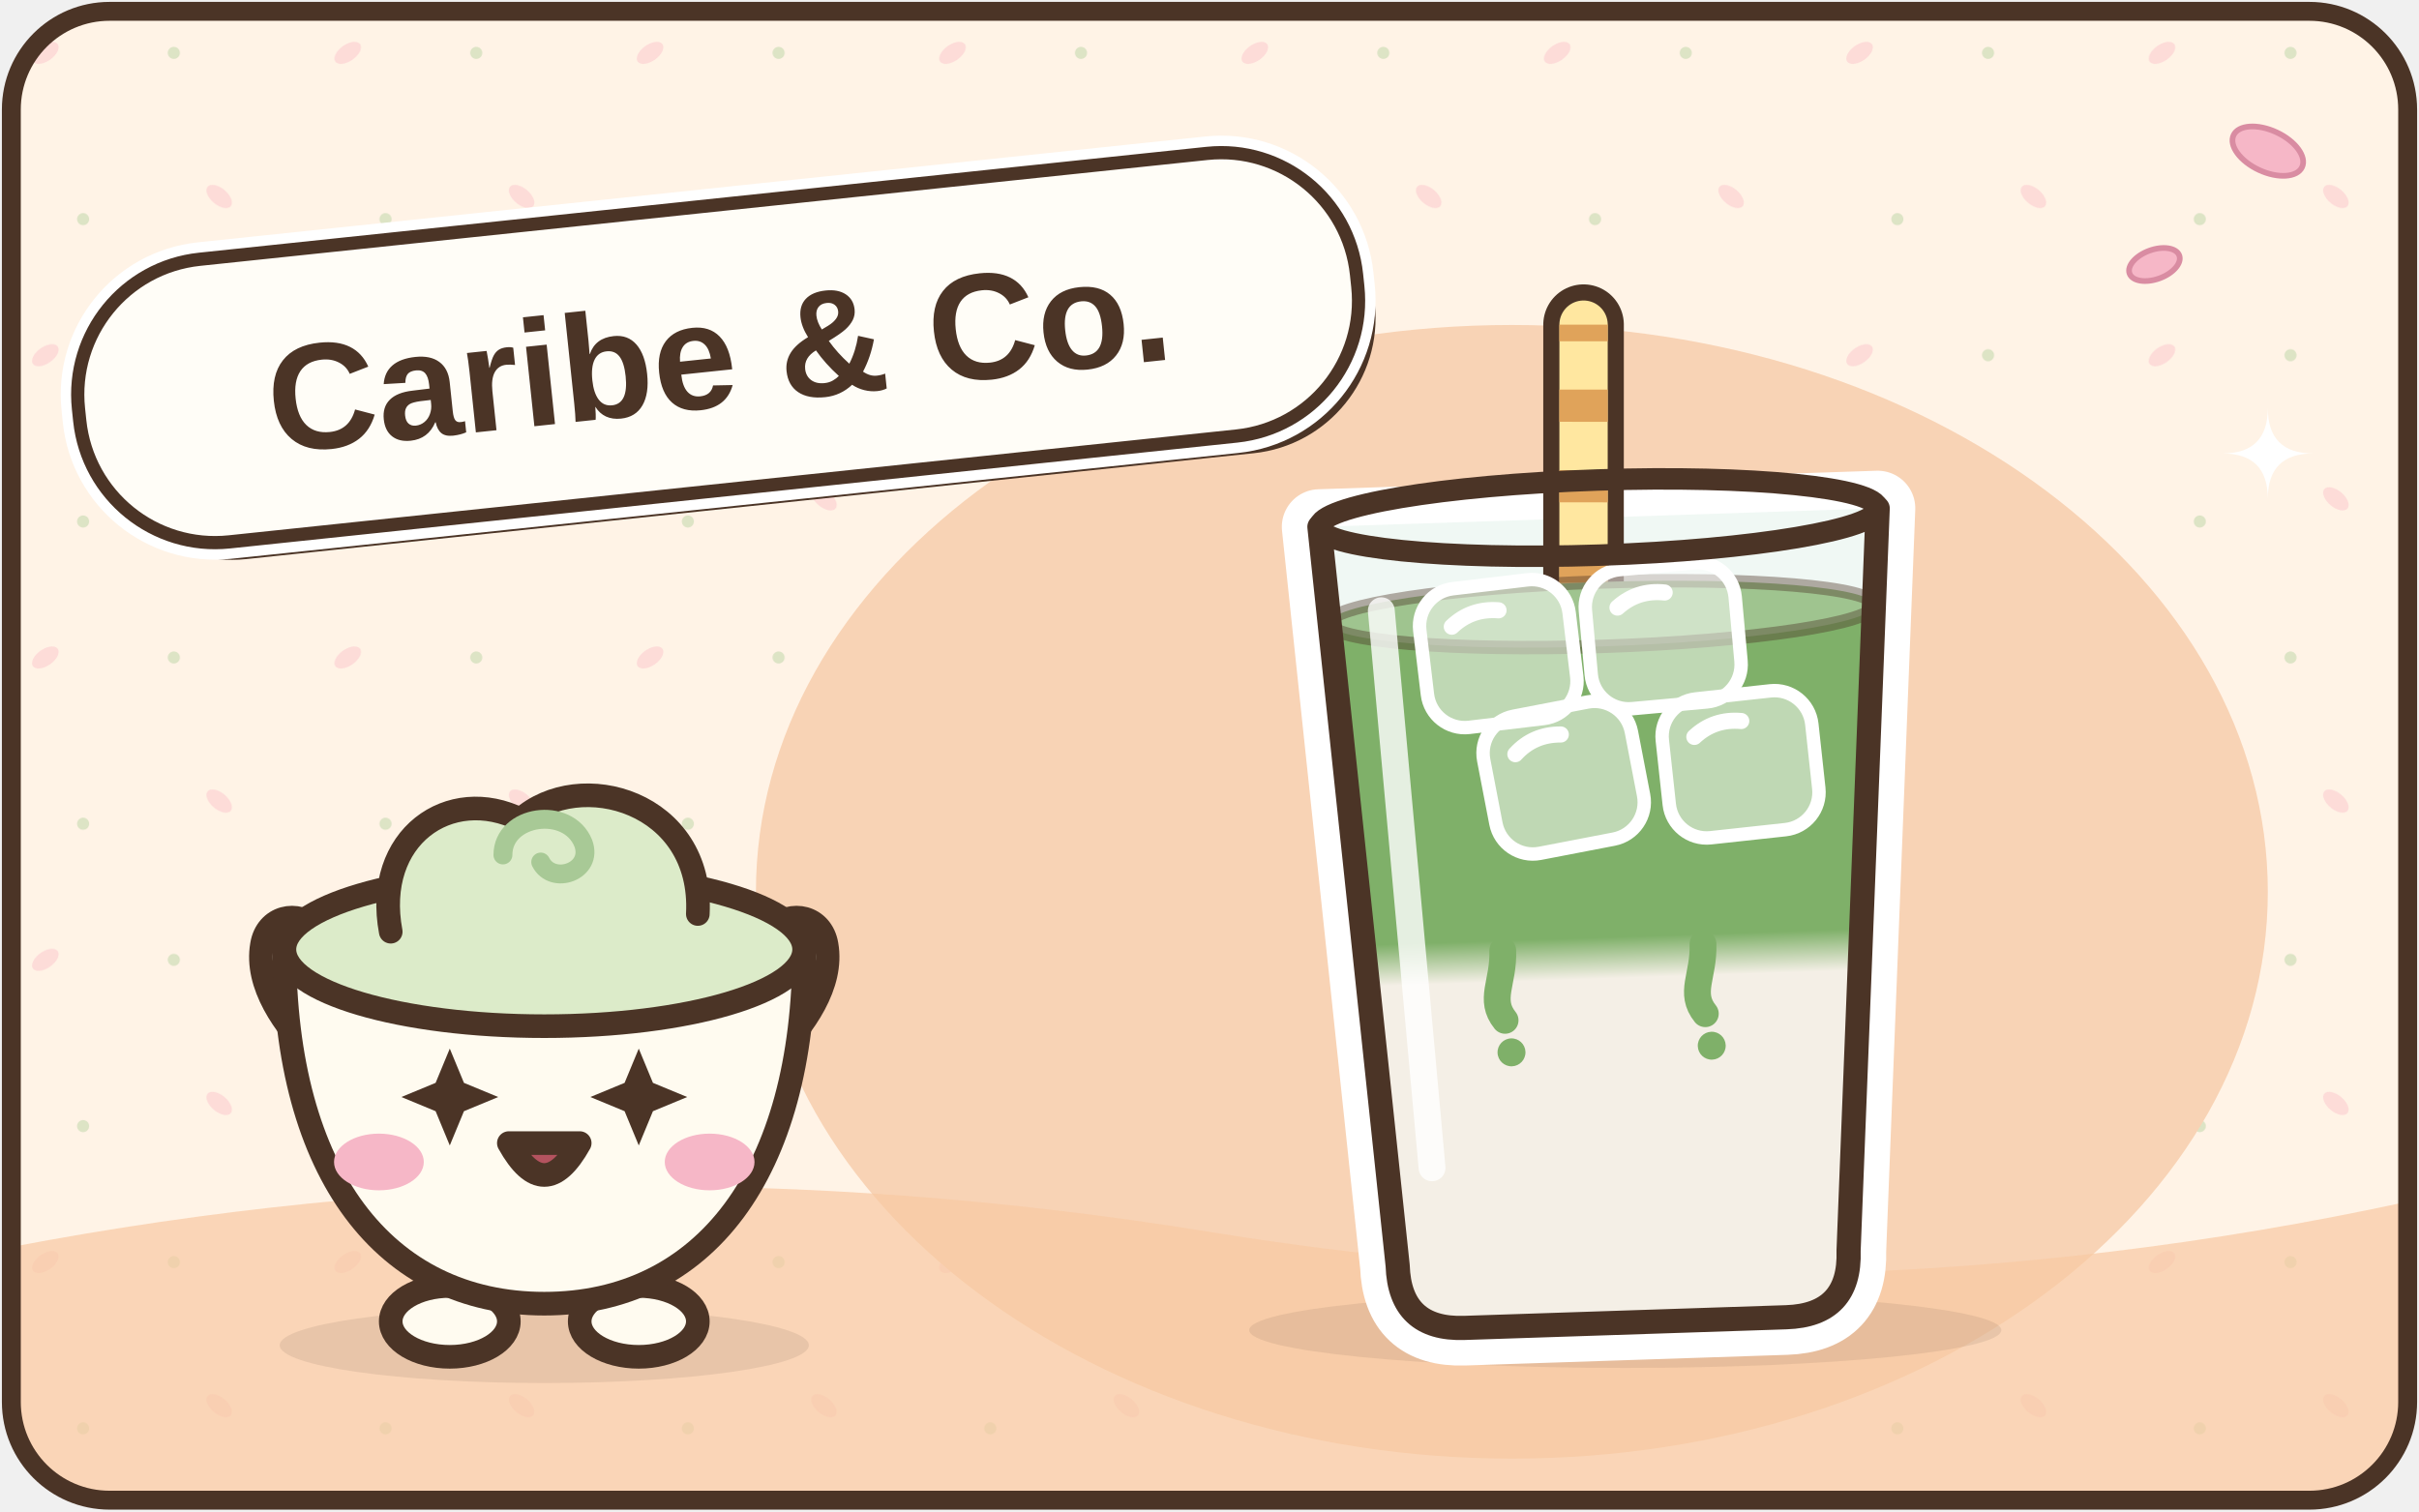
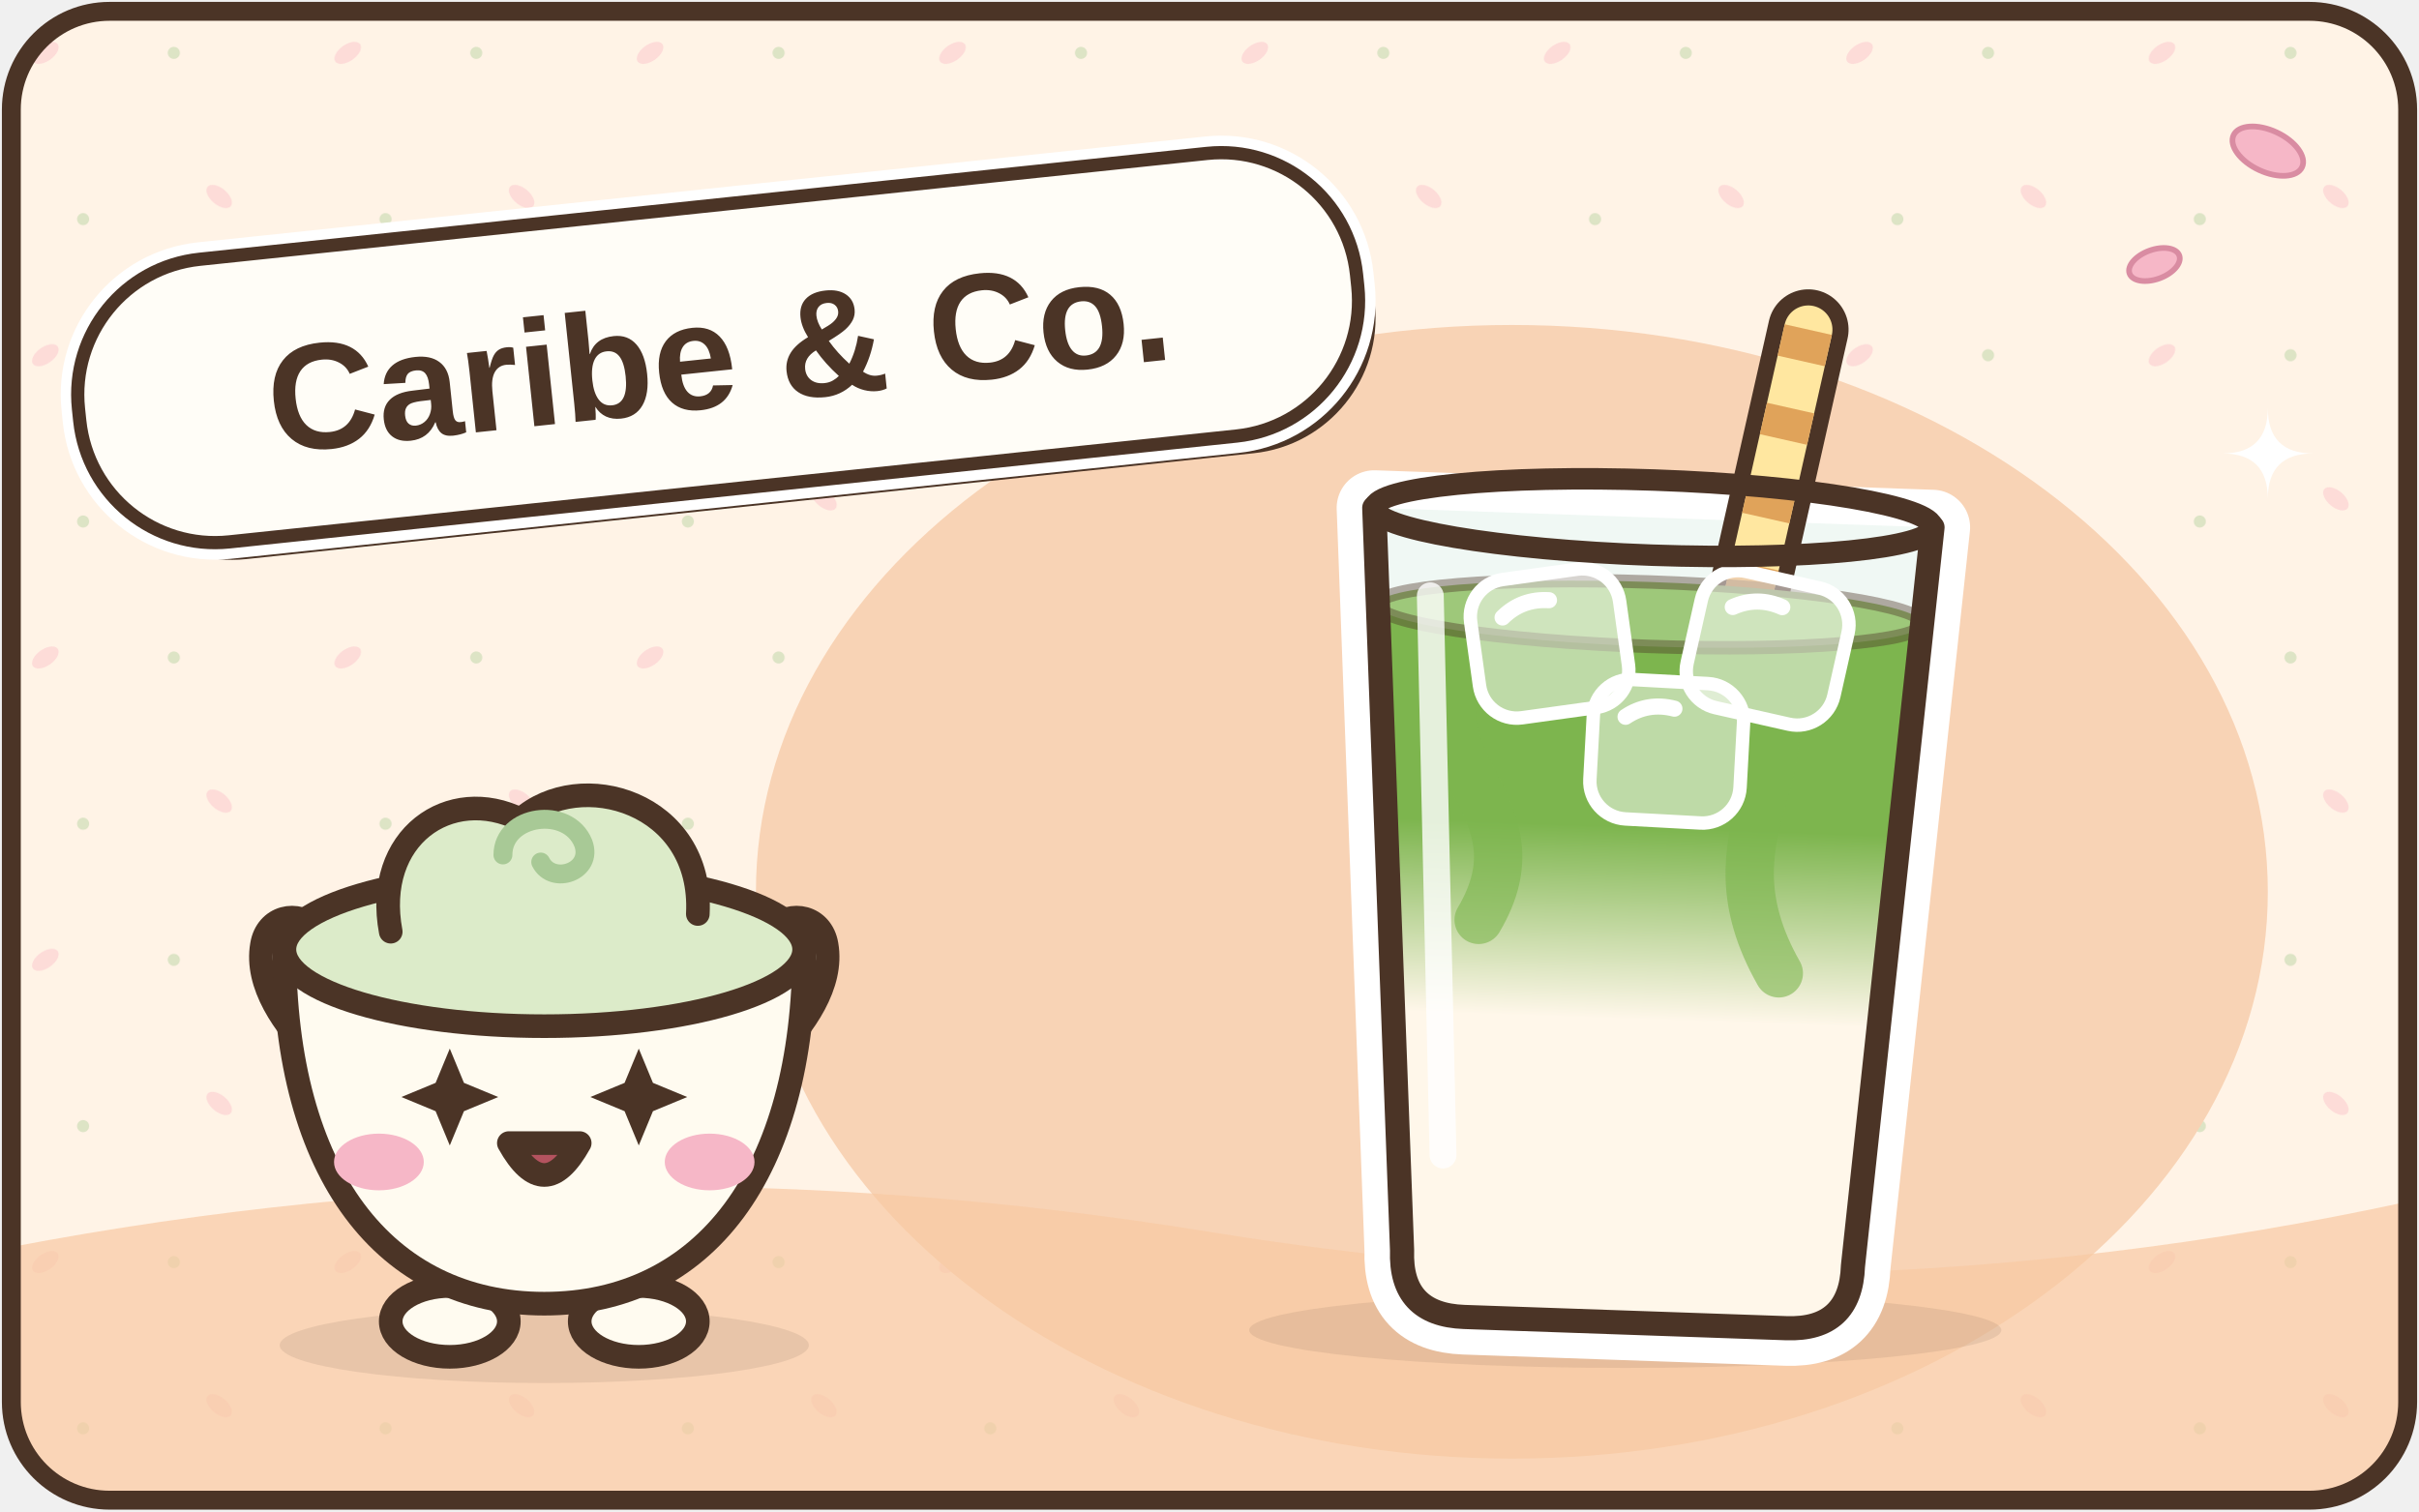
<svg xmlns="http://www.w3.org/2000/svg" viewBox="0 0 640 400" width="640" height="400" class="art-event" role="img" aria-label="Caribe &amp; Co." font-family="'M PLUS Rounded 1c', ui-rounded, 'Hiragino Maru Gothic ProN', 'Arial Rounded MT Bold', Nunito, Arial, sans-serif">
  <defs>
    <pattern id="e1pjx9q6p" width="80" height="80" patternUnits="userSpaceOnUse">
      <g fill="#F6A3B8" fill-opacity=".3">
        <ellipse cx="12" cy="14" rx="4" ry="2.2" transform="rotate(-35 12 14)" />
        <ellipse cx="58" cy="52" rx="4" ry="2.2" transform="rotate(40 58 52)" />
      </g>
      <g fill="#8CBF7A" fill-opacity=".3">
        <circle cx="46" cy="14" r="1.6" />
        <circle cx="22" cy="58" r="1.6" />
      </g>
    </pattern>
    <linearGradient id="e1pjx9q6d0l" gradientUnits="userSpaceOnUse" x1="0" x2="0" y1="-132" y2="-4">
-       <stop offset="0%" stop-color="#7FB069" />
-       <stop offset="47%" stop-color="#7FB069" />
-       <stop offset="53%" stop-color="#F4EFE6" />
-       <stop offset="100%" stop-color="#F4EFE6" />
+       <stop offset="0%" stop-color="#7DB54E" />
+       <stop offset="31%" stop-color="#7DB54E" />
+       <stop offset="59%" stop-color="#FFF7EA" />
+       <stop offset="100%" stop-color="#FFF7EA" />
    </linearGradient>
    <clipPath id="e1pjx9q6d0c">
      <path d="M-52 -150L-42 -12Q-42 0 -30 0L30 0Q42 0 42 -12L52 -150Z" />
    </clipPath>
  </defs>
  <rect x="3" y="3" width="634" height="394" rx="26" fill="#FFF3E6" class="art-bg" />
  <rect x="3" y="3" width="634" height="394" rx="26" fill="url(#e1pjx9q6p)" />
  <ellipse cx="400" cy="236" rx="200" ry="150" fill="#F8D3B5" />
  <path d="M3 330Q160 300 320 326 T 637 318L637 371Q637 397 611 397L29 397Q3 397 3 371Z" fill="#F8C9A2" opacity="0.7" />
  <ellipse cx="430" cy="352" rx="99.5" ry="10" fill="#4B3426" opacity="0.1" />
-   <g transform="translate(430 350) rotate(-1.9) scale(1.421)">
+   <g transform="translate(430 350) rotate(2) scale(1.421)">
    <path d="M-52 -150L-42 -12Q-42 0 -30 0L30 0Q42 0 42 -12L52 -150Z" fill="#FFFFFF" stroke="#FFFFFF" stroke-width="14" stroke-linejoin="round" />
    <path d="M-52 -150L-42 -12Q-42 0 -30 0L30 0Q42 0 42 -12L52 -150Z" fill="#EEF7F3" fill-opacity="0.9" />
-     <path d="M-7.2 -18L-1.6 -186" fill="none" stroke="#4B3426" stroke-width="15" stroke-linecap="round" stroke-linejoin="round" />
-     <path d="M-7.2 -18L-1.6 -186" fill="none" stroke="#FFE7A0" stroke-width="9" stroke-linecap="round" stroke-linejoin="round" />
-     <path d="M-7.2 -18L-1.6 -186" fill="none" stroke="#E0A35A" stroke-width="9" stroke-linecap="butt" stroke-linejoin="round" stroke-dasharray="6 9" />
+     <path d="M-4.2 -18L27.6 -186" fill="none" stroke="#4B3426" stroke-width="15" stroke-linecap="round" stroke-linejoin="round" />
+     <path d="M-4.2 -18L27.6 -186" fill="none" stroke="#FFE7A0" stroke-width="9" stroke-linecap="round" stroke-linejoin="round" />
+     <path d="M-4.2 -18L27.6 -186" fill="none" stroke="#E0A35A" stroke-width="9" stroke-linecap="butt" stroke-linejoin="round" stroke-dasharray="6 9" />
    <g clip-path="url(#e1pjx9q6d0c)">
      <rect x="-80" y="-132" width="160" height="132" fill="url(#e1pjx9q6d0l)" />
-       <path d="M-20.5 -70 c 0 6 -3 9 0 13" fill="none" stroke="#7FB069" stroke-width="5" stroke-linecap="round" stroke-linejoin="round" />
-       <circle cx="-19.5" cy="-51" r="2.6" fill="#7FB069" />
-       <path d="M16.8 -70 c 0 6 -3 9 0 13" fill="none" stroke="#7FB069" stroke-width="5" stroke-linecap="round" stroke-linejoin="round" />
-       <circle cx="17.8" cy="-51" r="2.6" fill="#7FB069" />
-       <ellipse cx="0" cy="-132" rx="50.8" ry="6" fill="#9FC48F" stroke="#4B3426" stroke-width="2.5" stroke-opacity="0.4" />
-       <rect x="-33.5" y="-138.3" width="28" height="26" rx="7" transform="rotate(-4.9 -19.5 -125.3)" fill="#FFFFFF" fill-opacity="0.5" stroke="#FFFFFF" stroke-width="2.5" stroke-opacity="1" />
-       <path d="M-27.5 -131.3 q 4 -3 9 -2" transform="rotate(-4.9 -19.5 -125.3)" fill="none" stroke="#FFFFFF" stroke-width="3" stroke-linecap="round" stroke-linejoin="round" />
-       <rect x="-22.1" y="-114.8" width="28" height="26" rx="7" transform="rotate(-9 -8.1 -101.8)" fill="#FFFFFF" fill-opacity="0.5" stroke="#FFFFFF" stroke-width="2.5" stroke-opacity="1" />
-       <path d="M-16.1 -107.8 q 4 -3 9 -2" transform="rotate(-9 -8.1 -101.8)" fill="none" stroke="#FFFFFF" stroke-width="3" stroke-linecap="round" stroke-linejoin="round" />
-       <rect x="-2.7" y="-140.6" width="28" height="26" rx="7" transform="rotate(-3.3 11.3 -127.6)" fill="#FFFFFF" fill-opacity="0.5" stroke="#FFFFFF" stroke-width="2.5" stroke-opacity="1" />
-       <path d="M3.3 -133.6 q 4 -3 9 -2" transform="rotate(-3.3 11.3 -127.6)" fill="none" stroke="#FFFFFF" stroke-width="3" stroke-linecap="round" stroke-linejoin="round" />
-       <rect x="10.9" y="-116.2" width="28" height="26" rx="7" transform="rotate(-4.3 24.9 -103.2)" fill="#FFFFFF" fill-opacity="0.5" stroke="#FFFFFF" stroke-width="2.5" stroke-opacity="1" />
-       <path d="M16.9 -109.2 q 4 -3 9 -2" transform="rotate(-4.3 24.9 -103.2)" fill="none" stroke="#FFFFFF" stroke-width="3" stroke-linecap="round" stroke-linejoin="round" />
+       <path d="M-33.9 -122 c -10 20 16 26 4 48M20.3 -122 c 12 18 -10 30 6 56" fill="none" stroke="#7DB54E" stroke-width="9" stroke-linecap="round" stroke-linejoin="round" opacity="0.6" />
+       <ellipse cx="0" cy="-132" rx="50.8" ry="6" fill="#9EC87A" stroke="#4B3426" stroke-width="2.5" stroke-opacity="0.4" />
+       <rect x="-32.5" y="-138.9" width="28" height="26" rx="7" transform="rotate(-9.9 -18.5 -125.9)" fill="#FFFFFF" fill-opacity="0.5" stroke="#FFFFFF" stroke-width="2.5" stroke-opacity="1" />
+       <path d="M-26.5 -131.9 q 4 -3 9 -2" transform="rotate(-9.9 -18.5 -125.9)" fill="none" stroke="#FFFFFF" stroke-width="3" stroke-linecap="round" stroke-linejoin="round" />
+       <rect x="-10" y="-119.6" width="28" height="26" rx="7" transform="rotate(1.1 4 -106.6)" fill="#FFFFFF" fill-opacity="0.5" stroke="#FFFFFF" stroke-width="2.5" stroke-opacity="1" />
+       <path d="M-4 -112.6 q 4 -3 9 -2" transform="rotate(1.1 4 -106.6)" fill="none" stroke="#FFFFFF" stroke-width="3" stroke-linecap="round" stroke-linejoin="round" />
+       <rect x="8.1" y="-139.5" width="28" height="26" rx="7" transform="rotate(10.7 22.1 -126.5)" fill="#FFFFFF" fill-opacity="0.5" stroke="#FFFFFF" stroke-width="2.5" stroke-opacity="1" />
+       <path d="M14.1 -132.5 q 4 -3 9 -2" transform="rotate(10.7 22.1 -126.5)" fill="none" stroke="#FFFFFF" stroke-width="3" stroke-linecap="round" stroke-linejoin="round" />
    </g>
    <path d="M-35 -30L-41 -134" fill="none" stroke="#FFFFFF" stroke-width="5" stroke-linecap="round" stroke-linejoin="round" opacity="0.8" />
    <path d="M-52 -150L-42 -12Q-42 0 -30 0L30 0Q42 0 42 -12L52 -150" fill="none" stroke="#4B3426" stroke-width="4.5" stroke-linecap="round" stroke-linejoin="round" />
    <ellipse cx="0" cy="-150" rx="52" ry="7" fill="none" stroke="#4B3426" stroke-width="4" />
  </g>
  <ellipse cx="144" cy="356" rx="70" ry="10" fill="#4B3426" opacity="0.1" />
  <g transform="translate(44 170) scale(3.125)">
    <path class="m-o m-c m-arm-l" stroke="#4B3426" stroke-width="2" stroke-linejoin="round" stroke-linecap="round" fill="#FFFBF0" d="M12.5 35c-2.5-2.5-5-6-4.4-9.4.4-2.4 3-3 4.6-1.4 1.6 1.6 2 4.4 1.8 7" />
    <path class="m-o m-c m-arm-r" stroke="#4B3426" stroke-width="2" stroke-linejoin="round" stroke-linecap="round" fill="#FFFBF0" d="M51.5 35c2.5-2.5 5-6 4.4-9.4-.4-2.4-3-3-4.6-1.4-1.6 1.6-2 4.4-1.8 7" />
    <g class="m-feet">
      <ellipse class="m-o m-c m-foot-l" stroke="#4B3426" stroke-width="2" stroke-linejoin="round" stroke-linecap="round" fill="#FFFBF0" cx="24" cy="57.5" rx="5" ry="3" />
      <ellipse class="m-o m-c m-foot-r" stroke="#4B3426" stroke-width="2" stroke-linejoin="round" stroke-linecap="round" fill="#FFFBF0" cx="40" cy="57.5" rx="5" ry="3" />
    </g>
    <path class="m-o m-c m-cup" stroke="#4B3426" stroke-width="2" stroke-linejoin="round" stroke-linecap="round" fill="#FFFBF0" d="M10 26c0 19 8.5 30 22 30s22-11 22-30z" />
    <g class="m-foamg">
      <ellipse class="m-o m-f" stroke="#4B3426" stroke-width="2" stroke-linejoin="round" stroke-linecap="round" fill="#DCEBC9" cx="32" cy="26" rx="22" ry="6.5" />
      <path class="m-o m-f" stroke="#4B3426" stroke-width="2" stroke-linejoin="round" stroke-linecap="round" fill="#DCEBC9" d="M19 24.5c-1.5-8 5-12.5 11-9.5 5-4.5 15.5-1.5 15 8" />
      <path class="m-s" fill="none" stroke="#A8C996" stroke-width="1.6" stroke-linecap="round" d="M28.5 18c0-3.4 5.5-4.2 6.8-1 .9 2.4-2.6 3.6-3.6 1.6" />
    </g>
    <g class="m-look">
      <g class="m-eyes">
        <path class="m-ink" fill="#4B3426" d="M24 34.4l1.2 2.9 2.9 1.2-2.9 1.2-1.2 2.9-1.2-2.9-2.9-1.2 2.9-1.2zM40 34.4l1.2 2.9 2.9 1.2-2.9 1.2-1.2 2.9-1.2-2.9-2.9-1.2 2.9-1.2z" />
      </g>
    </g>
    <ellipse class="m-blush" fill="#F6B7C7" cx="18" cy="44" rx="3.8" ry="2.4" />
    <ellipse class="m-blush" fill="#F6B7C7" cx="46" cy="44" rx="3.8" ry="2.4" />
    <path class="m-o m-in m-mouth" stroke="#4B3426" stroke-width="2" stroke-linejoin="round" stroke-linecap="round" fill="#B4535F" d="M29 42.4q3 5.4 6 0z" />
  </g>
  <ellipse cx="600" cy="40" rx="10" ry="5.5" transform="rotate(25 600 40)" fill="#F6B7C7" stroke="#D98CA2" stroke-width="1.5" />
  <ellipse cx="570" cy="70" rx="7" ry="3.9" transform="rotate(-20 570 70)" fill="#F6B7C7" stroke="#D98CA2" stroke-width="1.5" />
  <ellipse cx="250" cy="120" rx="6" ry="3.3" transform="rotate(40 250 120)" fill="#F6B7C7" stroke="#D98CA2" stroke-width="1.5" />
  <path d="M600 108Q600 120 612 120Q600 120 600 132Q600 120 588 120Q600 120 600 108Z" fill="#FFFFFF" />
  <path d="M256 51Q256 60 265 60Q256 60 256 69Q256 60 247 60Q256 60 256 51Z" fill="#FFFFFF" />
  <path d="M64 112Q64 120 72 120Q64 120 64 128Q64 120 56 120Q64 120 64 112Z" fill="#FFFFFF" />
  <g transform="rotate(-6 190 92)">
    <rect x="24" y="59.4" width="340" height="75.2" rx="36" fill="#4B3426" />
    <rect x="20" y="54.4" width="340" height="75.2" rx="36" fill="#FFFDF7" stroke="#FFFFFF" stroke-width="9" paint-order="stroke" />
    <rect x="20" y="54.4" width="340" height="75.2" rx="36" fill="none" stroke="#4B3426" stroke-width="3.5" />
    <text x="190" y="107.6" font-size="40" font-weight="800" text-anchor="middle" fill="#4B3426">Caribe &amp; Co.</text>
  </g>
  <rect x="3" y="3" width="634" height="394" rx="26" fill="none" stroke="#4B3426" stroke-width="5" />
</svg>
